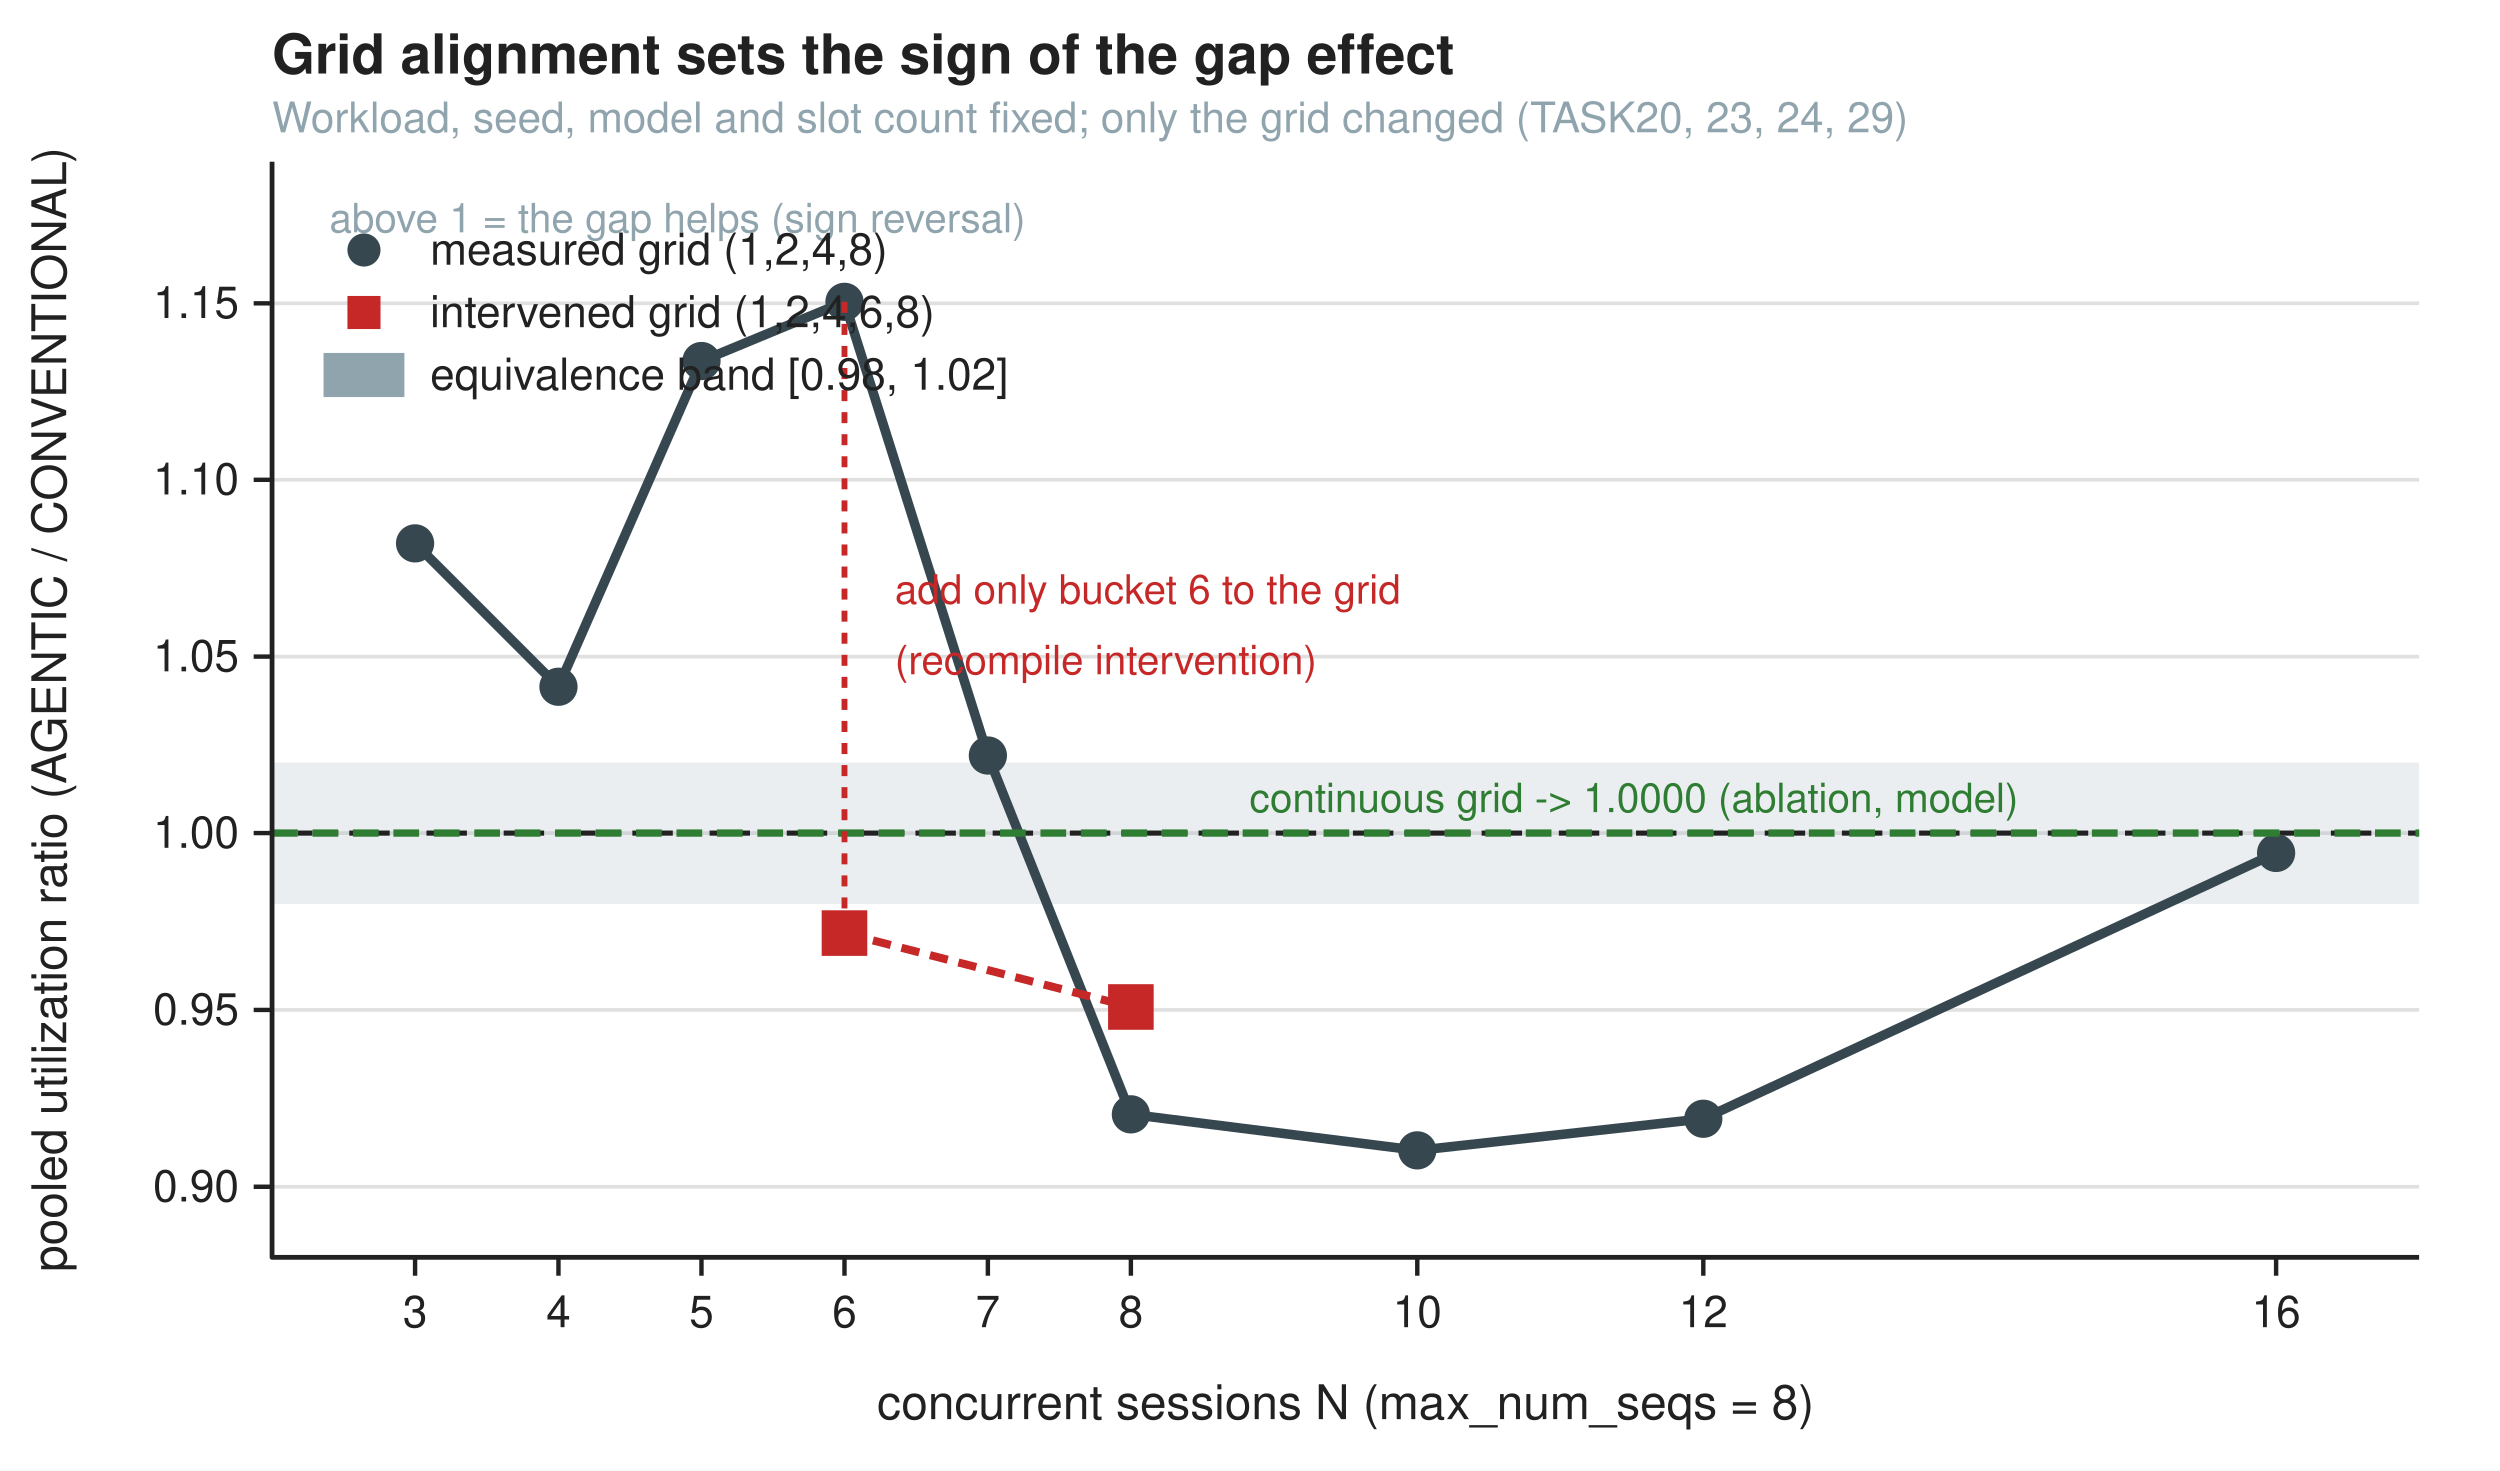
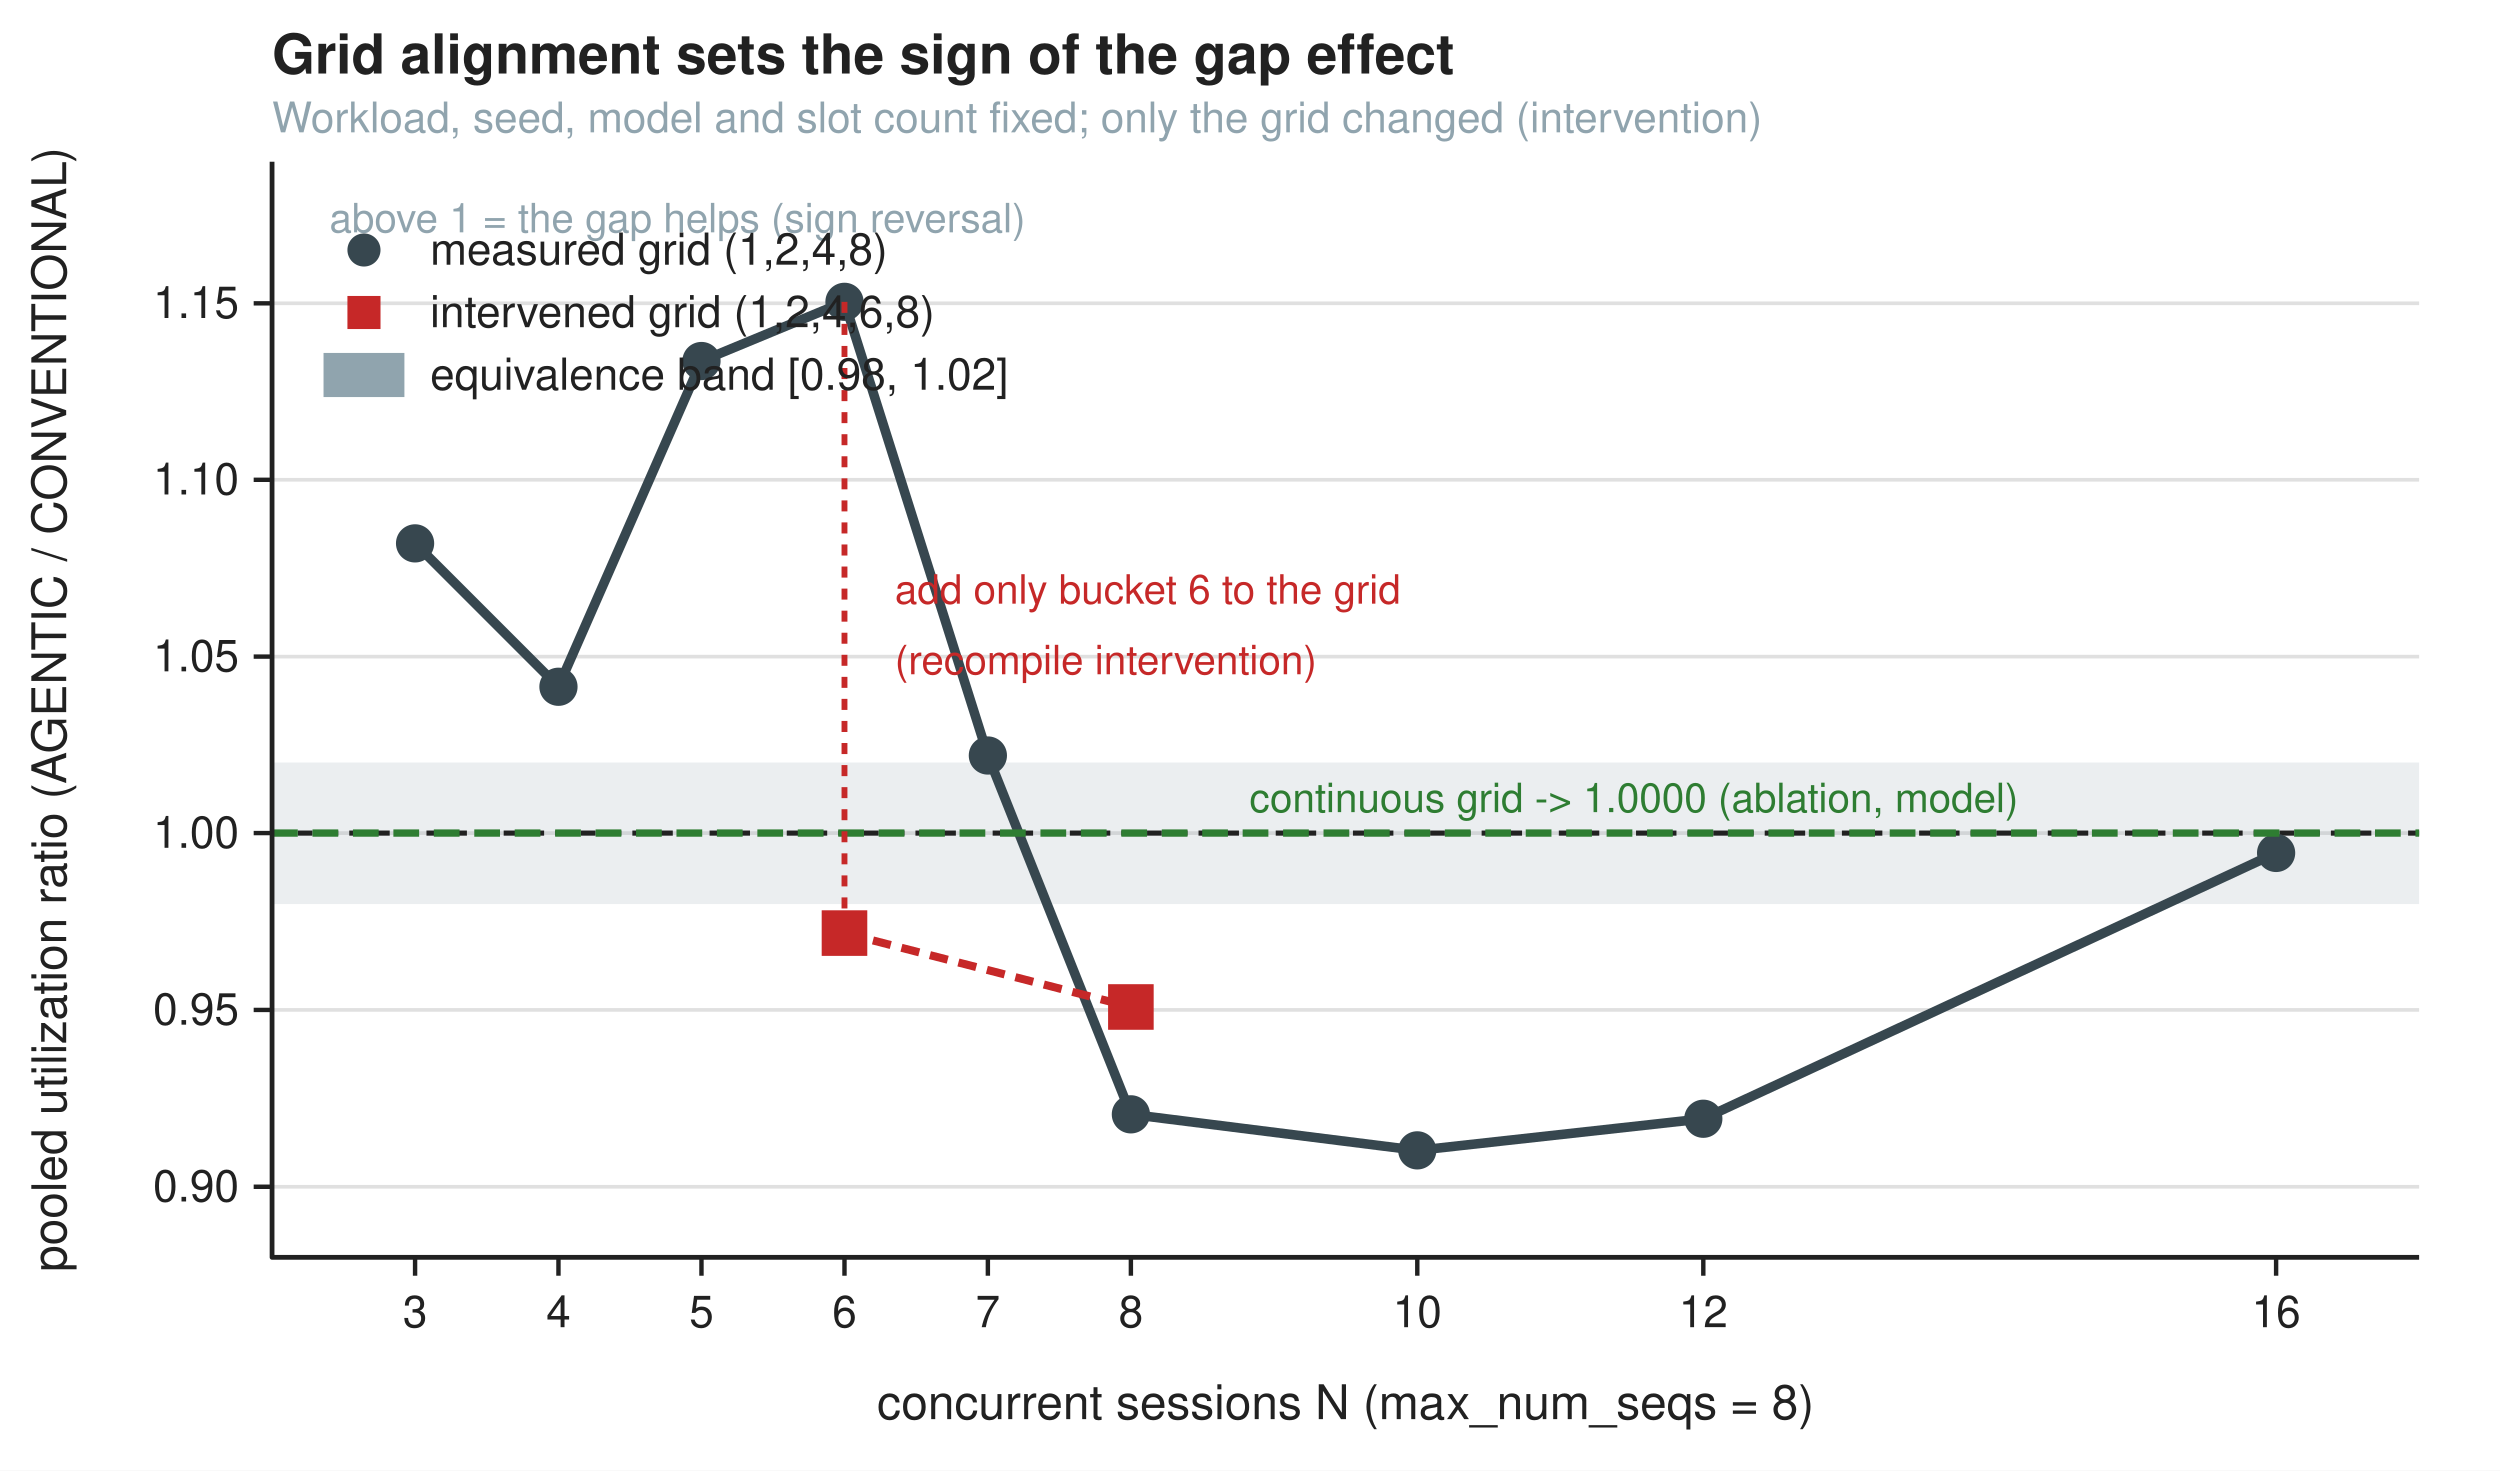
<svg xmlns="http://www.w3.org/2000/svg" width="680" height="400" viewBox="0 0 680 400">
  <rect width="680" height="400" fill="#ffffff" />
  <path d="M74.0,322.8 L658.0,322.8" fill="none" stroke="#e0e0e0" stroke-width="1" stroke-opacity="1.0" stroke-linejoin="round" />
  <path d="M74.0,274.7 L658.0,274.7" fill="none" stroke="#e0e0e0" stroke-width="1" stroke-opacity="1.0" stroke-linejoin="round" />
  <path d="M74.0,226.6 L658.0,226.6" fill="none" stroke="#e0e0e0" stroke-width="1" stroke-opacity="1.0" stroke-linejoin="round" />
  <path d="M74.0,178.6 L658.0,178.6" fill="none" stroke="#e0e0e0" stroke-width="1" stroke-opacity="1.0" stroke-linejoin="round" />
  <path d="M74.0,130.5 L658.0,130.5" fill="none" stroke="#e0e0e0" stroke-width="1" stroke-opacity="1.0" stroke-linejoin="round" />
  <path d="M74.0,82.5 L658.0,82.5" fill="none" stroke="#e0e0e0" stroke-width="1" stroke-opacity="1.0" stroke-linejoin="round" />
  <rect x="74.0" y="207.4" width="584.0" height="38.5" fill="#90a4ae" fill-opacity="0.18" />
  <path d="M74.0,226.6 L658.0,226.6" fill="none" stroke="#212121" stroke-width="1.4" stroke-opacity="1.0" stroke-linejoin="round" stroke-dasharray="4 3" />
  <path d="M112.9,147.8 L151.9,186.8 L190.8,98.2 L229.7,82.1 L268.7,205.5 L307.6,303.1 L385.5,312.9 L463.3,304.3 L619.1,232.0" fill="none" stroke="#37474f" stroke-width="2.6" stroke-opacity="1.0" stroke-linejoin="round" />
  <circle cx="112.9" cy="147.8" r="4.5" fill="#37474f" stroke="#37474f" stroke-width="1.4" />
  <circle cx="151.9" cy="186.8" r="4.5" fill="#37474f" stroke="#37474f" stroke-width="1.4" />
  <circle cx="190.8" cy="98.2" r="4.5" fill="#37474f" stroke="#37474f" stroke-width="1.4" />
  <circle cx="229.7" cy="82.1" r="4.5" fill="#37474f" stroke="#37474f" stroke-width="1.4" />
  <circle cx="268.7" cy="205.5" r="4.5" fill="#37474f" stroke="#37474f" stroke-width="1.4" />
  <circle cx="307.6" cy="303.1" r="4.5" fill="#37474f" stroke="#37474f" stroke-width="1.4" />
  <circle cx="385.5" cy="312.9" r="4.5" fill="#37474f" stroke="#37474f" stroke-width="1.4" />
  <circle cx="463.3" cy="304.3" r="4.5" fill="#37474f" stroke="#37474f" stroke-width="1.4" />
  <circle cx="619.1" cy="232.0" r="4.5" fill="#37474f" stroke="#37474f" stroke-width="1.4" />
  <path d="M74.0,226.6 L658.0,226.6" fill="none" stroke="#2e7d32" stroke-width="2.0" stroke-opacity="1.0" stroke-linejoin="round" stroke-dasharray="7 4" />
  <text x="549.0" y="220.9" font-size="11" text-anchor="end" fill="#2e7d32" font-weight="normal" font-family="Helvetica,Arial,sans-serif">continuous grid -&gt; 1.0000 (ablation, model)</text>
  <rect x="224.2" y="248.3" width="11.0" height="11.0" fill="#c62828" fill-opacity="1.0" stroke="#c62828" stroke-width="1.4" />
  <rect x="302.1" y="268.4" width="11.0" height="11.0" fill="#c62828" fill-opacity="1.0" stroke="#c62828" stroke-width="1.4" />
  <path d="M229.7,253.8 L307.6,273.9" fill="none" stroke="#c62828" stroke-width="2.2" stroke-opacity="1.0" stroke-linejoin="round" stroke-dasharray="5 3" />
  <path d="M229.7,82.1 L229.7,253.8" fill="none" stroke="#c62828" stroke-width="1.6" stroke-opacity="1.0" stroke-linejoin="round" stroke-dasharray="3 3" />
  <text x="243.4" y="164.2" font-size="11" text-anchor="start" fill="#c62828" font-weight="normal" font-family="Helvetica,Arial,sans-serif">add only bucket 6 to the grid</text>
  <text x="243.4" y="183.4" font-size="11" text-anchor="start" fill="#c62828" font-weight="normal" font-family="Helvetica,Arial,sans-serif">(recompile intervention)</text>
  <text x="89.6" y="63.2" font-size="11" text-anchor="start" fill="#90a4ae" font-weight="normal" font-family="Helvetica,Arial,sans-serif">above 1 = the gap helps (sign reversal)</text>
  <path d="M74.0,44.0 L74.0,342.0 L658.0,342.0" fill="none" stroke="#212121" stroke-width="1.3" stroke-opacity="1.0" stroke-linejoin="round" />
  <path d="M112.9,342.0 L112.9,347.0" fill="none" stroke="#212121" stroke-width="1.2" stroke-opacity="1.0" stroke-linejoin="round" />
  <text x="112.9" y="361.0" font-size="12" text-anchor="middle" fill="#212121" font-weight="normal" font-family="Helvetica,Arial,sans-serif">3</text>
  <path d="M151.9,342.0 L151.9,347.0" fill="none" stroke="#212121" stroke-width="1.2" stroke-opacity="1.0" stroke-linejoin="round" />
  <text x="151.9" y="361.0" font-size="12" text-anchor="middle" fill="#212121" font-weight="normal" font-family="Helvetica,Arial,sans-serif">4</text>
  <path d="M190.8,342.0 L190.8,347.0" fill="none" stroke="#212121" stroke-width="1.2" stroke-opacity="1.0" stroke-linejoin="round" />
  <text x="190.8" y="361.0" font-size="12" text-anchor="middle" fill="#212121" font-weight="normal" font-family="Helvetica,Arial,sans-serif">5</text>
  <path d="M229.7,342.0 L229.7,347.0" fill="none" stroke="#212121" stroke-width="1.2" stroke-opacity="1.0" stroke-linejoin="round" />
  <text x="229.7" y="361.0" font-size="12" text-anchor="middle" fill="#212121" font-weight="normal" font-family="Helvetica,Arial,sans-serif">6</text>
  <path d="M268.7,342.0 L268.7,347.0" fill="none" stroke="#212121" stroke-width="1.2" stroke-opacity="1.0" stroke-linejoin="round" />
  <text x="268.7" y="361.0" font-size="12" text-anchor="middle" fill="#212121" font-weight="normal" font-family="Helvetica,Arial,sans-serif">7</text>
  <path d="M307.6,342.0 L307.6,347.0" fill="none" stroke="#212121" stroke-width="1.2" stroke-opacity="1.0" stroke-linejoin="round" />
  <text x="307.6" y="361.0" font-size="12" text-anchor="middle" fill="#212121" font-weight="normal" font-family="Helvetica,Arial,sans-serif">8</text>
  <path d="M385.5,342.0 L385.5,347.0" fill="none" stroke="#212121" stroke-width="1.2" stroke-opacity="1.0" stroke-linejoin="round" />
  <text x="385.5" y="361.0" font-size="12" text-anchor="middle" fill="#212121" font-weight="normal" font-family="Helvetica,Arial,sans-serif">10</text>
  <path d="M463.3,342.0 L463.3,347.0" fill="none" stroke="#212121" stroke-width="1.2" stroke-opacity="1.0" stroke-linejoin="round" />
  <text x="463.3" y="361.0" font-size="12" text-anchor="middle" fill="#212121" font-weight="normal" font-family="Helvetica,Arial,sans-serif">12</text>
  <path d="M619.1,342.0 L619.1,347.0" fill="none" stroke="#212121" stroke-width="1.2" stroke-opacity="1.0" stroke-linejoin="round" />
  <text x="619.1" y="361.0" font-size="12" text-anchor="middle" fill="#212121" font-weight="normal" font-family="Helvetica,Arial,sans-serif">16</text>
  <path d="M69.0,322.8 L74.0,322.8" fill="none" stroke="#212121" stroke-width="1.2" stroke-opacity="1.0" stroke-linejoin="round" />
  <text x="65.0" y="326.8" font-size="12" text-anchor="end" fill="#212121" font-weight="normal" font-family="Helvetica,Arial,sans-serif">0.90</text>
  <path d="M69.0,274.7 L74.0,274.7" fill="none" stroke="#212121" stroke-width="1.2" stroke-opacity="1.0" stroke-linejoin="round" />
  <text x="65.0" y="278.7" font-size="12" text-anchor="end" fill="#212121" font-weight="normal" font-family="Helvetica,Arial,sans-serif">0.95</text>
  <path d="M69.0,226.6 L74.0,226.6" fill="none" stroke="#212121" stroke-width="1.2" stroke-opacity="1.0" stroke-linejoin="round" />
  <text x="65.0" y="230.6" font-size="12" text-anchor="end" fill="#212121" font-weight="normal" font-family="Helvetica,Arial,sans-serif">1.00</text>
  <path d="M69.0,178.6 L74.0,178.6" fill="none" stroke="#212121" stroke-width="1.2" stroke-opacity="1.0" stroke-linejoin="round" />
  <text x="65.0" y="182.6" font-size="12" text-anchor="end" fill="#212121" font-weight="normal" font-family="Helvetica,Arial,sans-serif">1.05</text>
  <path d="M69.0,130.5 L74.0,130.5" fill="none" stroke="#212121" stroke-width="1.2" stroke-opacity="1.0" stroke-linejoin="round" />
  <text x="65.0" y="134.5" font-size="12" text-anchor="end" fill="#212121" font-weight="normal" font-family="Helvetica,Arial,sans-serif">1.10</text>
  <path d="M69.0,82.5 L74.0,82.5" fill="none" stroke="#212121" stroke-width="1.2" stroke-opacity="1.0" stroke-linejoin="round" />
  <text x="65.0" y="86.5" font-size="12" text-anchor="end" fill="#212121" font-weight="normal" font-family="Helvetica,Arial,sans-serif">1.15</text>
  <text x="366.0" y="386.0" font-size="13" text-anchor="middle" fill="#212121" font-weight="normal" font-family="Helvetica,Arial,sans-serif">concurrent sessions N   (max_num_seqs = 8)</text>
  <text x="18.0" y="193.0" font-size="13" text-anchor="middle" fill="#212121" font-weight="normal" font-family="Helvetica,Arial,sans-serif" transform="rotate(-90 18.0 193.0)">pooled utilization ratio (AGENTIC / CONVENTIONAL)</text>
  <text x="74.0" y="20.0" font-size="15" text-anchor="start" fill="#212121" font-weight="bold" font-family="Helvetica,Arial,sans-serif">Grid alignment sets the sign of the gap effect</text>
-   <text x="74.0" y="36.0" font-size="11.5" text-anchor="start" fill="#90a4ae" font-weight="normal" font-family="Helvetica,Arial,sans-serif">Workload, seed, model and slot count fixed; only the grid changed (TASK20, 23, 24, 29)</text>
+   <text x="74.0" y="36.0" font-size="11.5" text-anchor="start" fill="#90a4ae" font-weight="normal" font-family="Helvetica,Arial,sans-serif">Workload, seed, model and slot count fixed; only the grid changed (intervention)</text>
  <circle cx="99.0" cy="68.0" r="4.5" fill="#37474f" stroke="#37474f" stroke-width="0" />
  <text x="117.0" y="72.0" font-size="12" text-anchor="start" fill="#212121" font-weight="normal" font-family="Helvetica,Arial,sans-serif">measured grid (1,2,4,8)</text>
  <rect x="94.5" y="80.5" width="9.0" height="9.0" fill="#c62828" fill-opacity="1.0" />
  <text x="117.0" y="89.0" font-size="12" text-anchor="start" fill="#212121" font-weight="normal" font-family="Helvetica,Arial,sans-serif">intervened grid (1,2,4,6,8)</text>
  <rect x="88.0" y="96.0" width="22.0" height="12.0" fill="#90a4ae" fill-opacity="1.0" />
  <text x="117.0" y="106.0" font-size="12" text-anchor="start" fill="#212121" font-weight="normal" font-family="Helvetica,Arial,sans-serif">equivalence band [0.98, 1.02]</text>
</svg>
